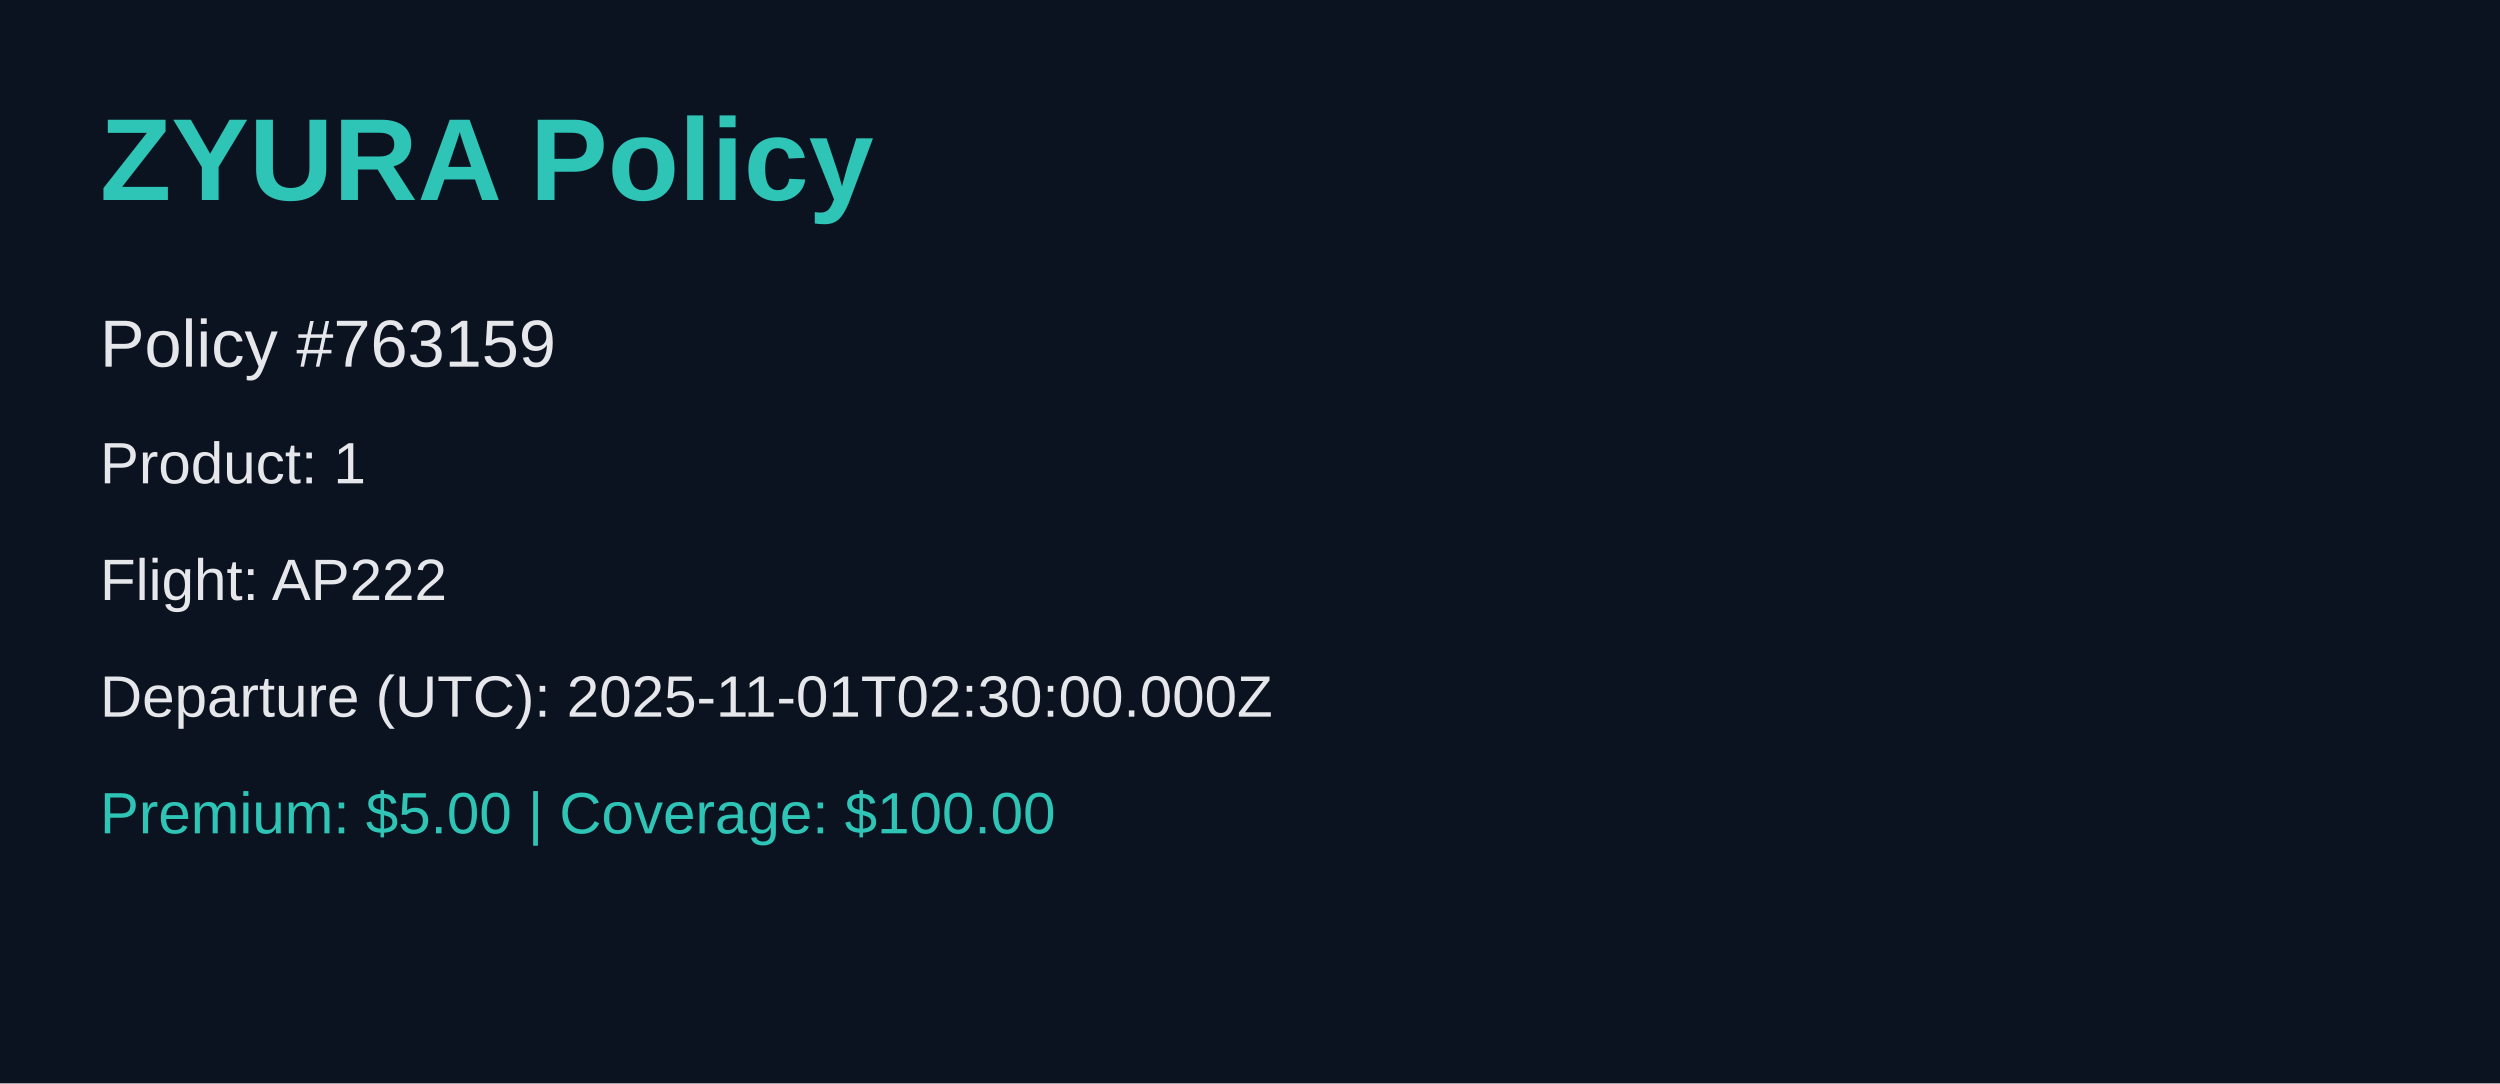
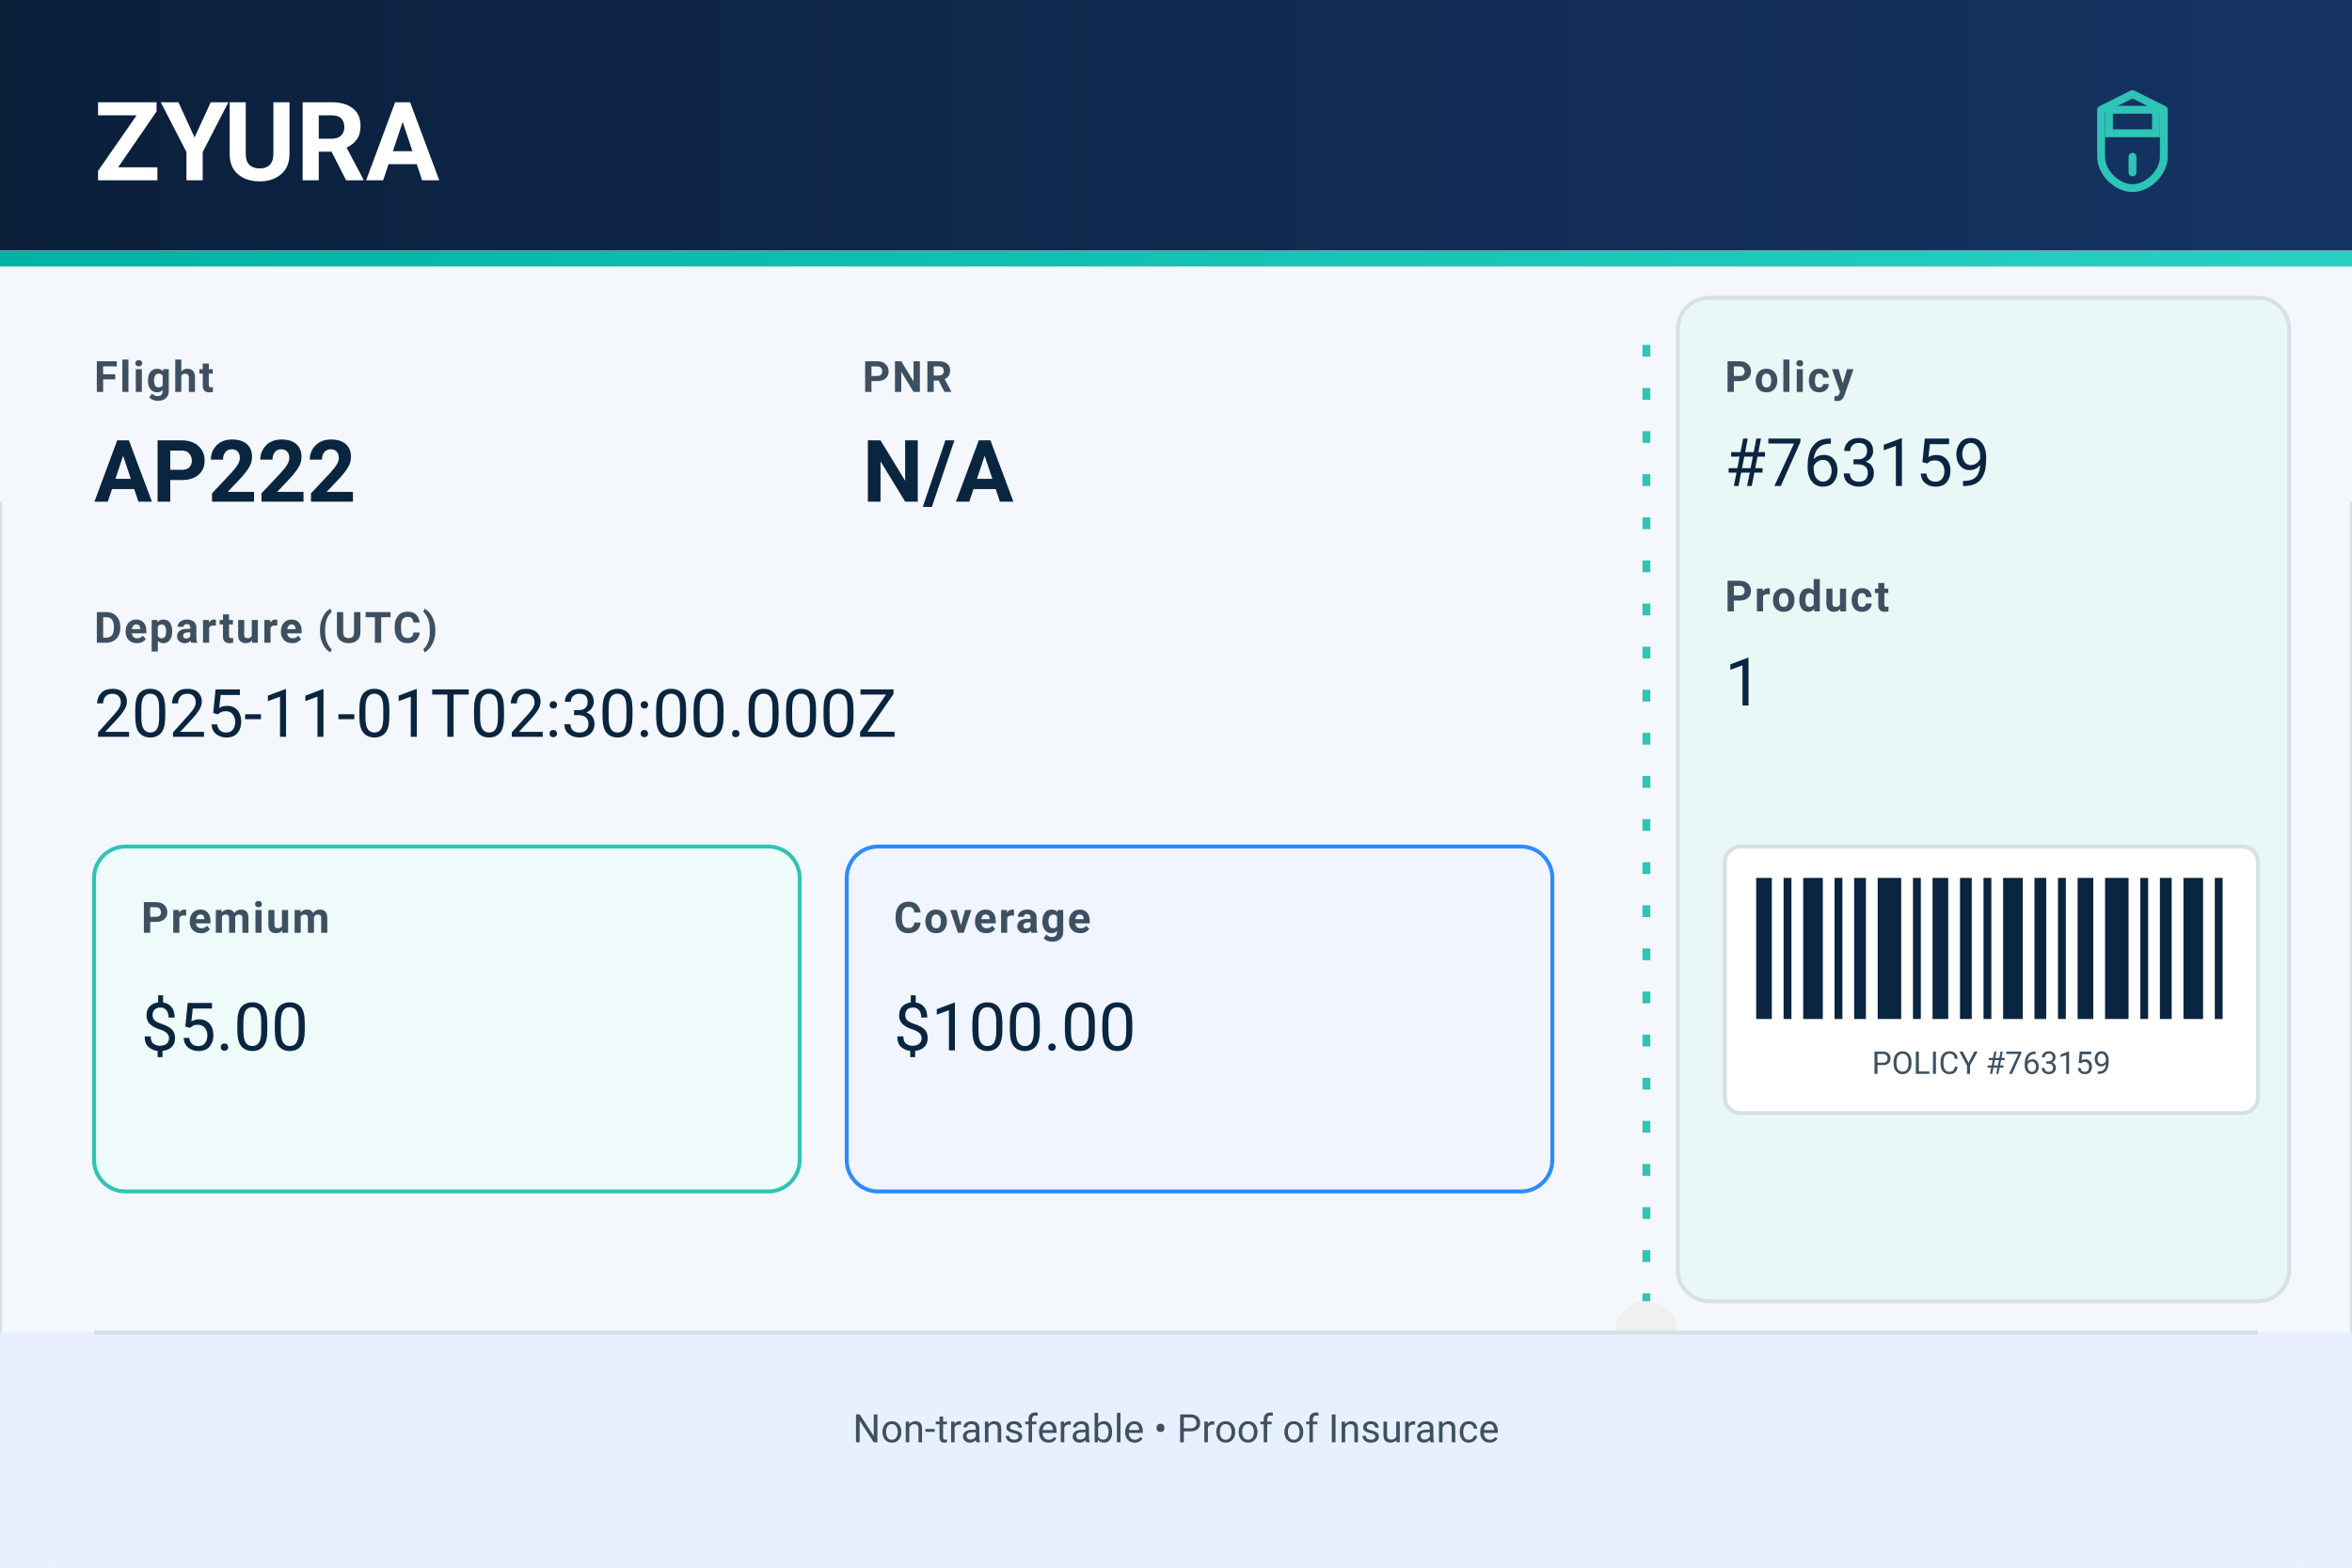
- <svg xmlns="http://www.w3.org/2000/svg" width="600" height="260" viewBox="0 0 600 260">
-   <rect width="600" height="260" fill="#0b1220" />
-   <text x="24" y="48" fill="#2EC4B6" font-size="28" font-family="Segoe UI, Arial, sans-serif" font-weight="bold">ZYURA Policy</text>
-   <text x="24" y="88" fill="#E6E7EB" font-size="16" font-family="Segoe UI, Arial, sans-serif">Policy #763159</text>
-   <text x="24" y="116" fill="#E6E7EB" font-size="14" font-family="Segoe UI, Arial, sans-serif">Product: 1</text>
-   <text x="24" y="144" fill="#E6E7EB" font-size="14" font-family="Segoe UI, Arial, sans-serif">Flight: AP222</text>
-   <text x="24" y="172" fill="#E6E7EB" font-size="14" font-family="Segoe UI, Arial, sans-serif">Departure (UTC): 2025-11-01T02:30:00.000Z</text>
-   <text x="24" y="200" fill="#2EC4B6" font-size="14" font-family="Segoe UI, Arial, sans-serif">Premium: $5.00 | Coverage: $100.00</text>
+ <svg xmlns="http://www.w3.org/2000/svg" width="600" height="400" viewBox="0 0 600 400" role="img" aria-label="ZYURA airline-style boarding pass for insurance NFT. Flight AP222, departure 2025-11-01T02:30:00.000Z. Policy #763159, Product 1. Premium $5.00, Coverage $100.00. Non-transferable proof of insurance.">
+   <defs>
+     <style>
+       .brand { font-family: 'Segoe UI', Roboto, Helvetica, Arial, sans-serif; font-size: 28px; font-weight: bold; fill: #ffffff; }
+       .label { font-family: 'Segoe UI', Roboto, Helvetica, Arial, sans-serif; font-size: 11px; font-weight: bold; fill: #3D5061; text-transform: uppercase; letter-spacing: 0.5px; }
+       .value { font-family: 'Segoe UI', Roboto, Helvetica, Arial, sans-serif; font-size: 17px; font-weight: normal; fill: #0A2540; }
+       .value-large { font-family: 'Segoe UI', Roboto, Helvetica, Arial, sans-serif; font-size: 22px; font-weight: bold; fill: #0A2540; }
+       .footer-text { font-family: 'Segoe UI', Roboto, Helvetica, Arial, sans-serif; font-size: 10px; fill: #3D5061; }
+       .barcode-label { font-family: 'Segoe UI', Roboto, Helvetica, Arial, sans-serif; font-size: 8px; fill: #3D5061; }
+     </style>
+     <linearGradient id="headerGrad" x1="0%" y1="0%" x2="100%" y2="0%">
+       <stop offset="0%" style="stop-color:#0B1F3B;stop-opacity:1" />
+       <stop offset="100%" style="stop-color:#153463;stop-opacity:1" />
+     </linearGradient>
+     <linearGradient id="accentGrad" x1="0%" y1="0%" x2="100%" y2="0%">
+       <stop offset="0%" style="stop-color:#00B3A4;stop-opacity:1" />
+       <stop offset="100%" style="stop-color:#28D0C2;stop-opacity:1" />
+     </linearGradient>
+     <mask id="perforationMask">
+       <rect x="0" y="0" width="600" height="400" fill="white" />
+       <circle cx="420" cy="80" r="8" fill="black" />
+       <circle cx="420" cy="340" r="8" fill="black" />
+     </mask>
+   </defs>
+   <g mask="url(#perforationMask)">
+     <rect x="0" y="0" width="600" height="400" fill="#F4F7FB" rx="16" />
+     <rect x="0" y="0" width="600" height="400" fill="none" stroke="#D7DFE7" stroke-width="1" rx="16" />
+   </g>
+   <g id="header">
+     <rect x="0" y="0" width="600" height="64" fill="url(#headerGrad)" rx="0" ry="0" />
+     <rect x="0" y="64" width="600" height="64" fill="#F4F7FB" />
+     <rect x="0" y="64" width="600" height="4" fill="url(#accentGrad)" />
+     <text x="24" y="46" class="brand">ZYURA</text>
+     <g transform="translate(552, 28)">
+       <path d="M 0 0 L 0 12 C 0 16 -4 20 -8 20 C -12 20 -16 16 -16 12 L -16 0 L -8 -4 Z" fill="none" stroke="#2EC4B6" stroke-width="2" stroke-linejoin="round" />
+       <line x1="-8" y1="12" x2="-8" y2="16" stroke="#2EC4B6" stroke-width="2" stroke-linecap="round" />
+       <rect x="-14" y="0" width="12" height="6" fill="none" stroke="#2EC4B6" stroke-width="2" />
+     </g>
+   </g>
+   <g id="perforation">
+     <line x1="420" y1="88" x2="420" y2="332" stroke="#2EC4B6" stroke-width="2" stroke-dasharray="3,8" />
+   </g>
+   <rect x="428" y="76" width="156" height="256" fill="#E9F7F6" stroke="#D7DFE7" stroke-width="1" rx="8" />
+   <g id="main">
+     <text x="24" y="100" class="label">Flight</text>
+     <text x="24" y="128" class="value-large">AP222</text>
+     <text x="220" y="100" class="label">PNR</text>
+     <text x="220" y="128" class="value-large">N/A</text>
+     <text x="24" y="164" class="label">Departure (UTC)</text>
+     <text x="24" y="188" class="value">2025-11-01T02:30:00.000Z</text>
+     <rect x="24" y="216" width="180" height="88" fill="#EFFBFA" stroke="#2EC4B6" stroke-width="1" rx="8" />
+     <text x="36" y="238" class="label">Premium</text>
+     <text x="36" y="268" class="value" font-weight="bold">$5.00</text>
+     <rect x="216" y="216" width="180" height="88" fill="#F0F5FF" stroke="#2B8CFF" stroke-width="1" rx="8" />
+     <text x="228" y="238" class="label">Coverage</text>
+     <text x="228" y="268" class="value" font-weight="bold">$100.00</text>
+   </g>
+   <g id="stub">
+     <text x="440" y="100" class="label">Policy</text>
+     <text x="440" y="124" class="value">#763159</text>
+     <text x="440" y="156" class="label">Product</text>
+     <text x="440" y="180" class="value">1</text>
+     <g id="barcode">
+       <rect x="440" y="216" width="136" height="68" fill="#ffffff" stroke="#D7DFE7" stroke-width="1" rx="4" />
+       <rect x="448" y="224" width="4" height="36" fill="#0A2540" />
+       <rect x="455" y="224" width="2" height="36" fill="#0A2540" />
+       <rect x="460" y="224" width="5" height="36" fill="#0A2540" />
+       <rect x="468" y="224" width="2" height="36" fill="#0A2540" />
+       <rect x="473" y="224" width="3" height="36" fill="#0A2540" />
+       <rect x="479" y="224" width="6" height="36" fill="#0A2540" />
+       <rect x="488" y="224" width="2" height="36" fill="#0A2540" />
+       <rect x="493" y="224" width="4" height="36" fill="#0A2540" />
+       <rect x="500" y="224" width="3" height="36" fill="#0A2540" />
+       <rect x="506" y="224" width="2" height="36" fill="#0A2540" />
+       <rect x="511" y="224" width="5" height="36" fill="#0A2540" />
+       <rect x="519" y="224" width="3" height="36" fill="#0A2540" />
+       <rect x="525" y="224" width="2" height="36" fill="#0A2540" />
+       <rect x="530" y="224" width="4" height="36" fill="#0A2540" />
+       <rect x="537" y="224" width="6" height="36" fill="#0A2540" />
+       <rect x="546" y="224" width="2" height="36" fill="#0A2540" />
+       <rect x="551" y="224" width="3" height="36" fill="#0A2540" />
+       <rect x="557" y="224" width="5" height="36" fill="#0A2540" />
+       <rect x="565" y="224" width="2" height="36" fill="#0A2540" />
+       <text x="508" y="274" class="barcode-label" text-anchor="middle">POLICY #763159</text>
+     </g>
+   </g>
+   <g id="footer">
+     <rect x="0" y="340" width="600" height="60" fill="#E8F0FF" rx="0" ry="0" />
+     <rect x="0" y="384" width="600" height="16" fill="#E8F0FF" rx="16" ry="16" />
+     <line x1="24" y1="340" x2="576" y2="340" stroke="#D7DFE7" stroke-width="1" />
+     <text x="300" y="368" class="footer-text" text-anchor="middle">Non-transferable • Proof of Insurance</text>
+   </g>
</svg>
